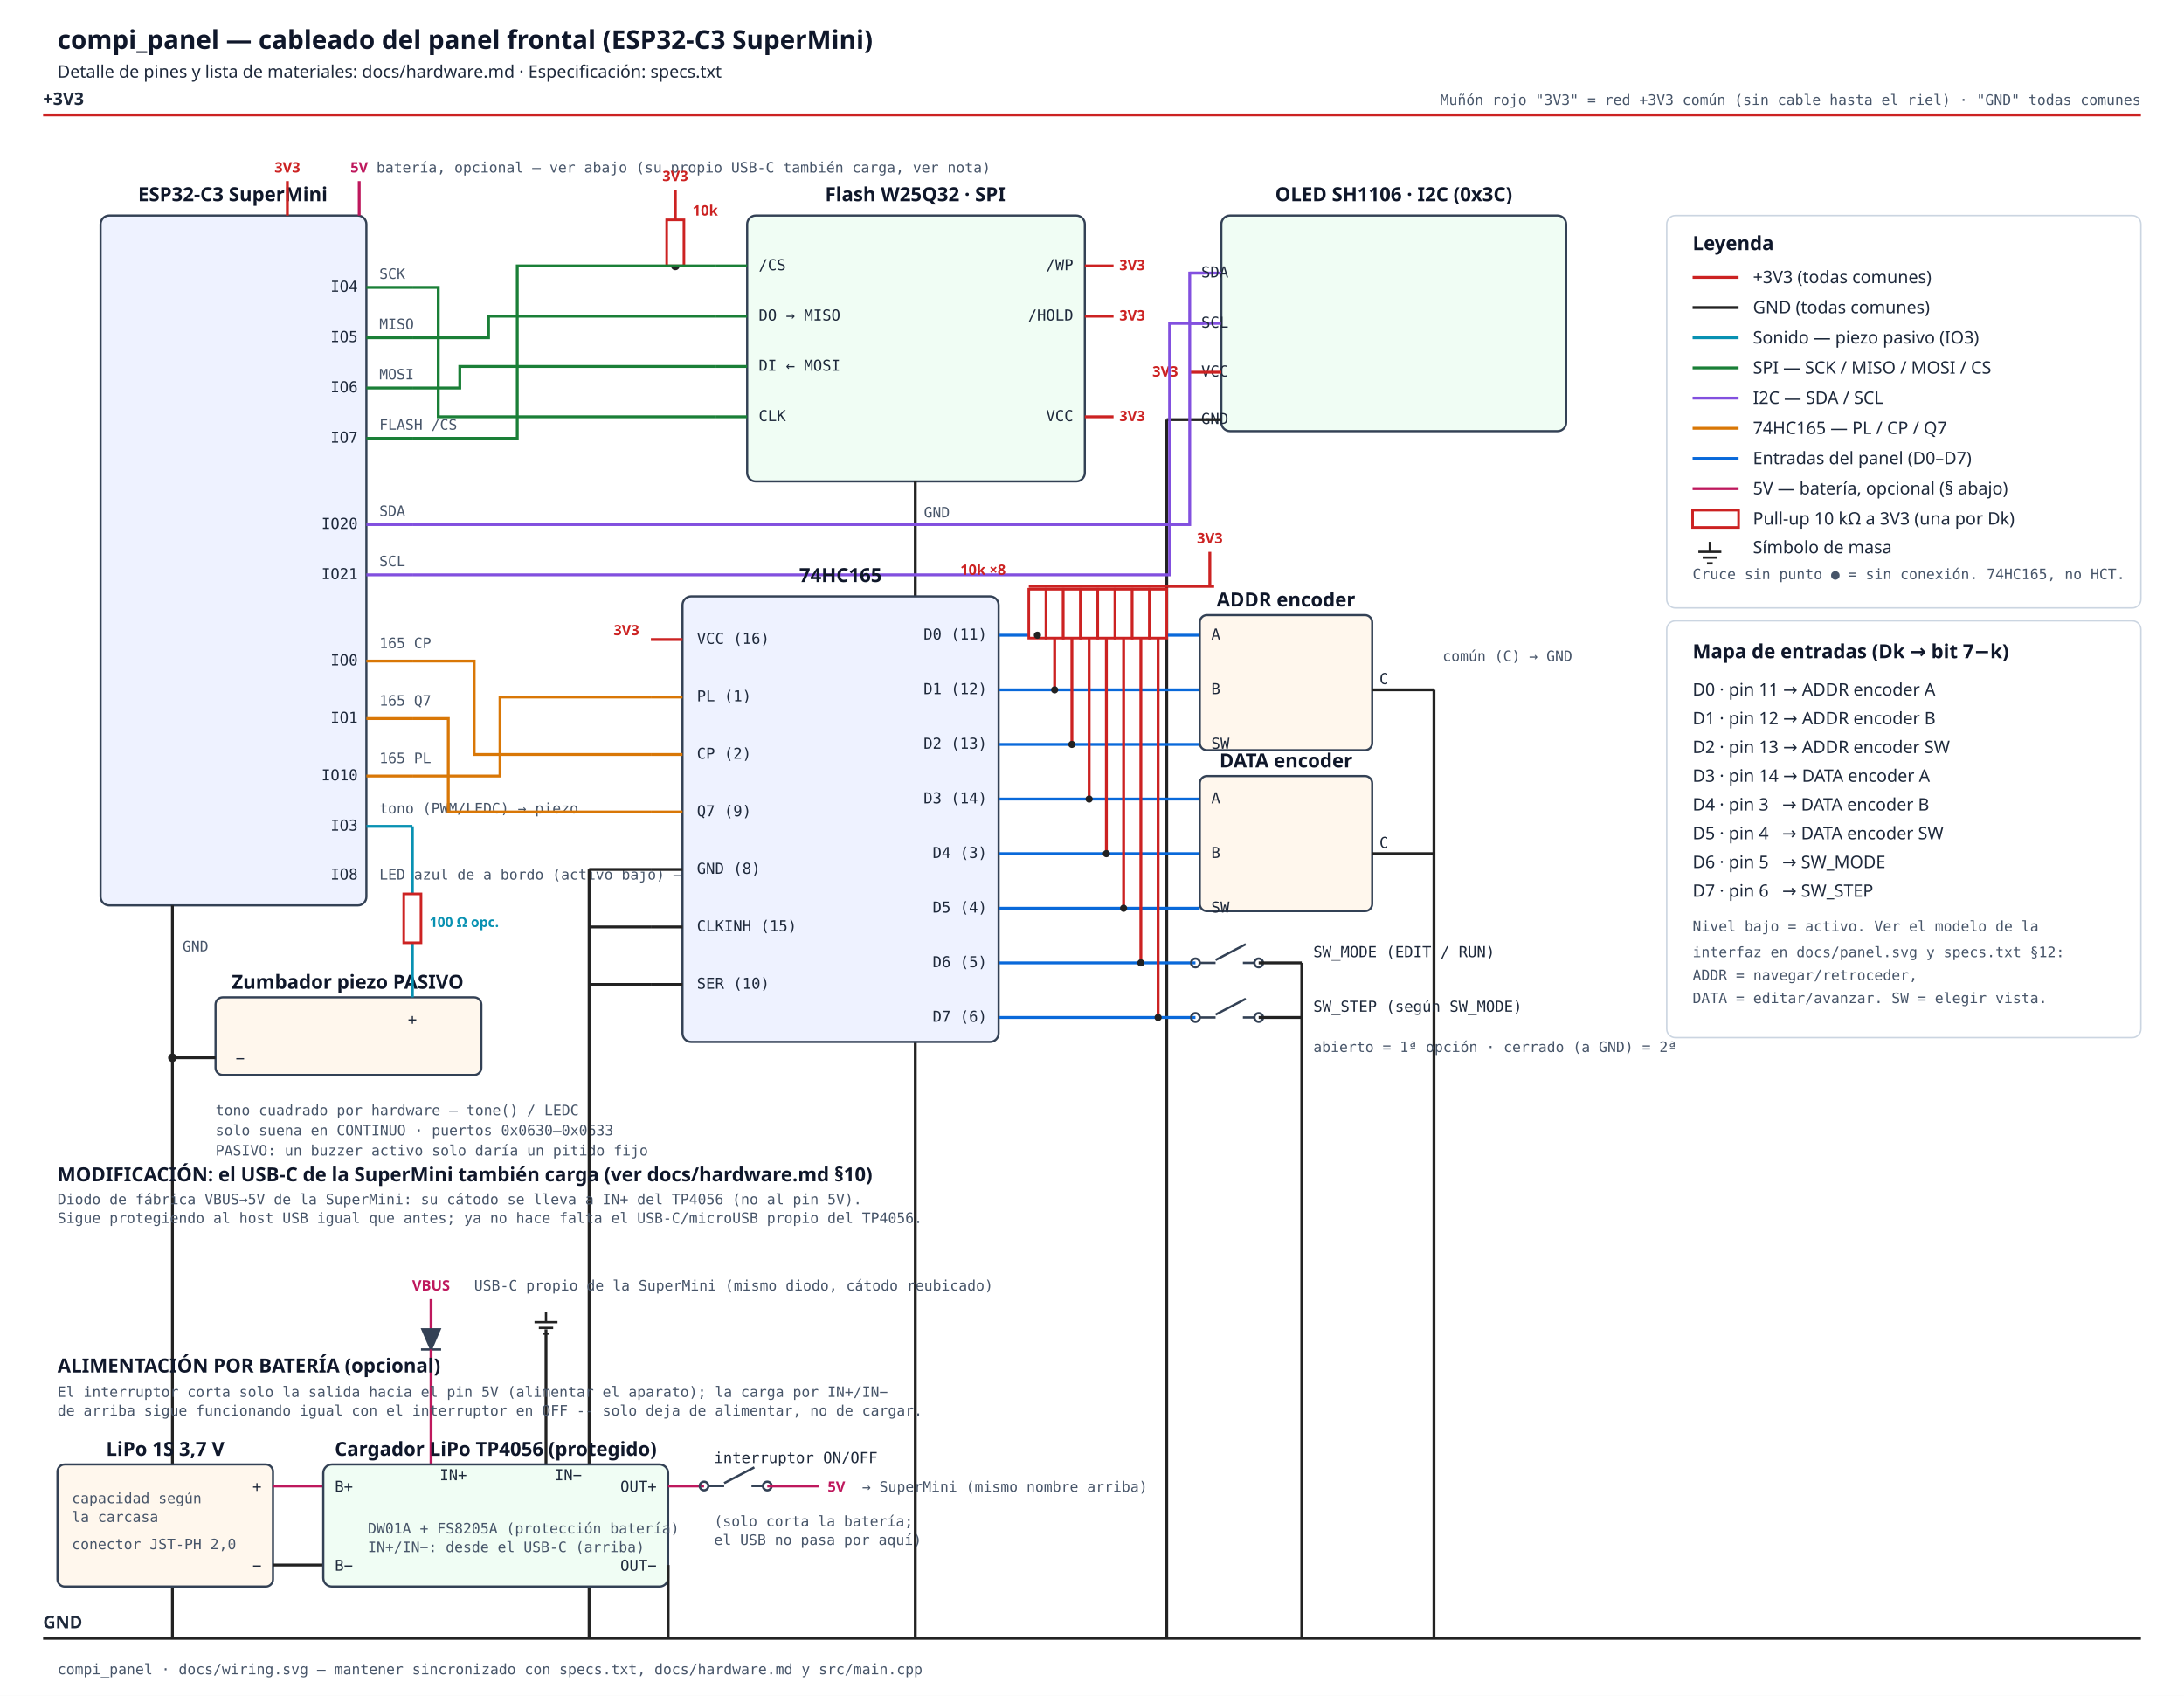
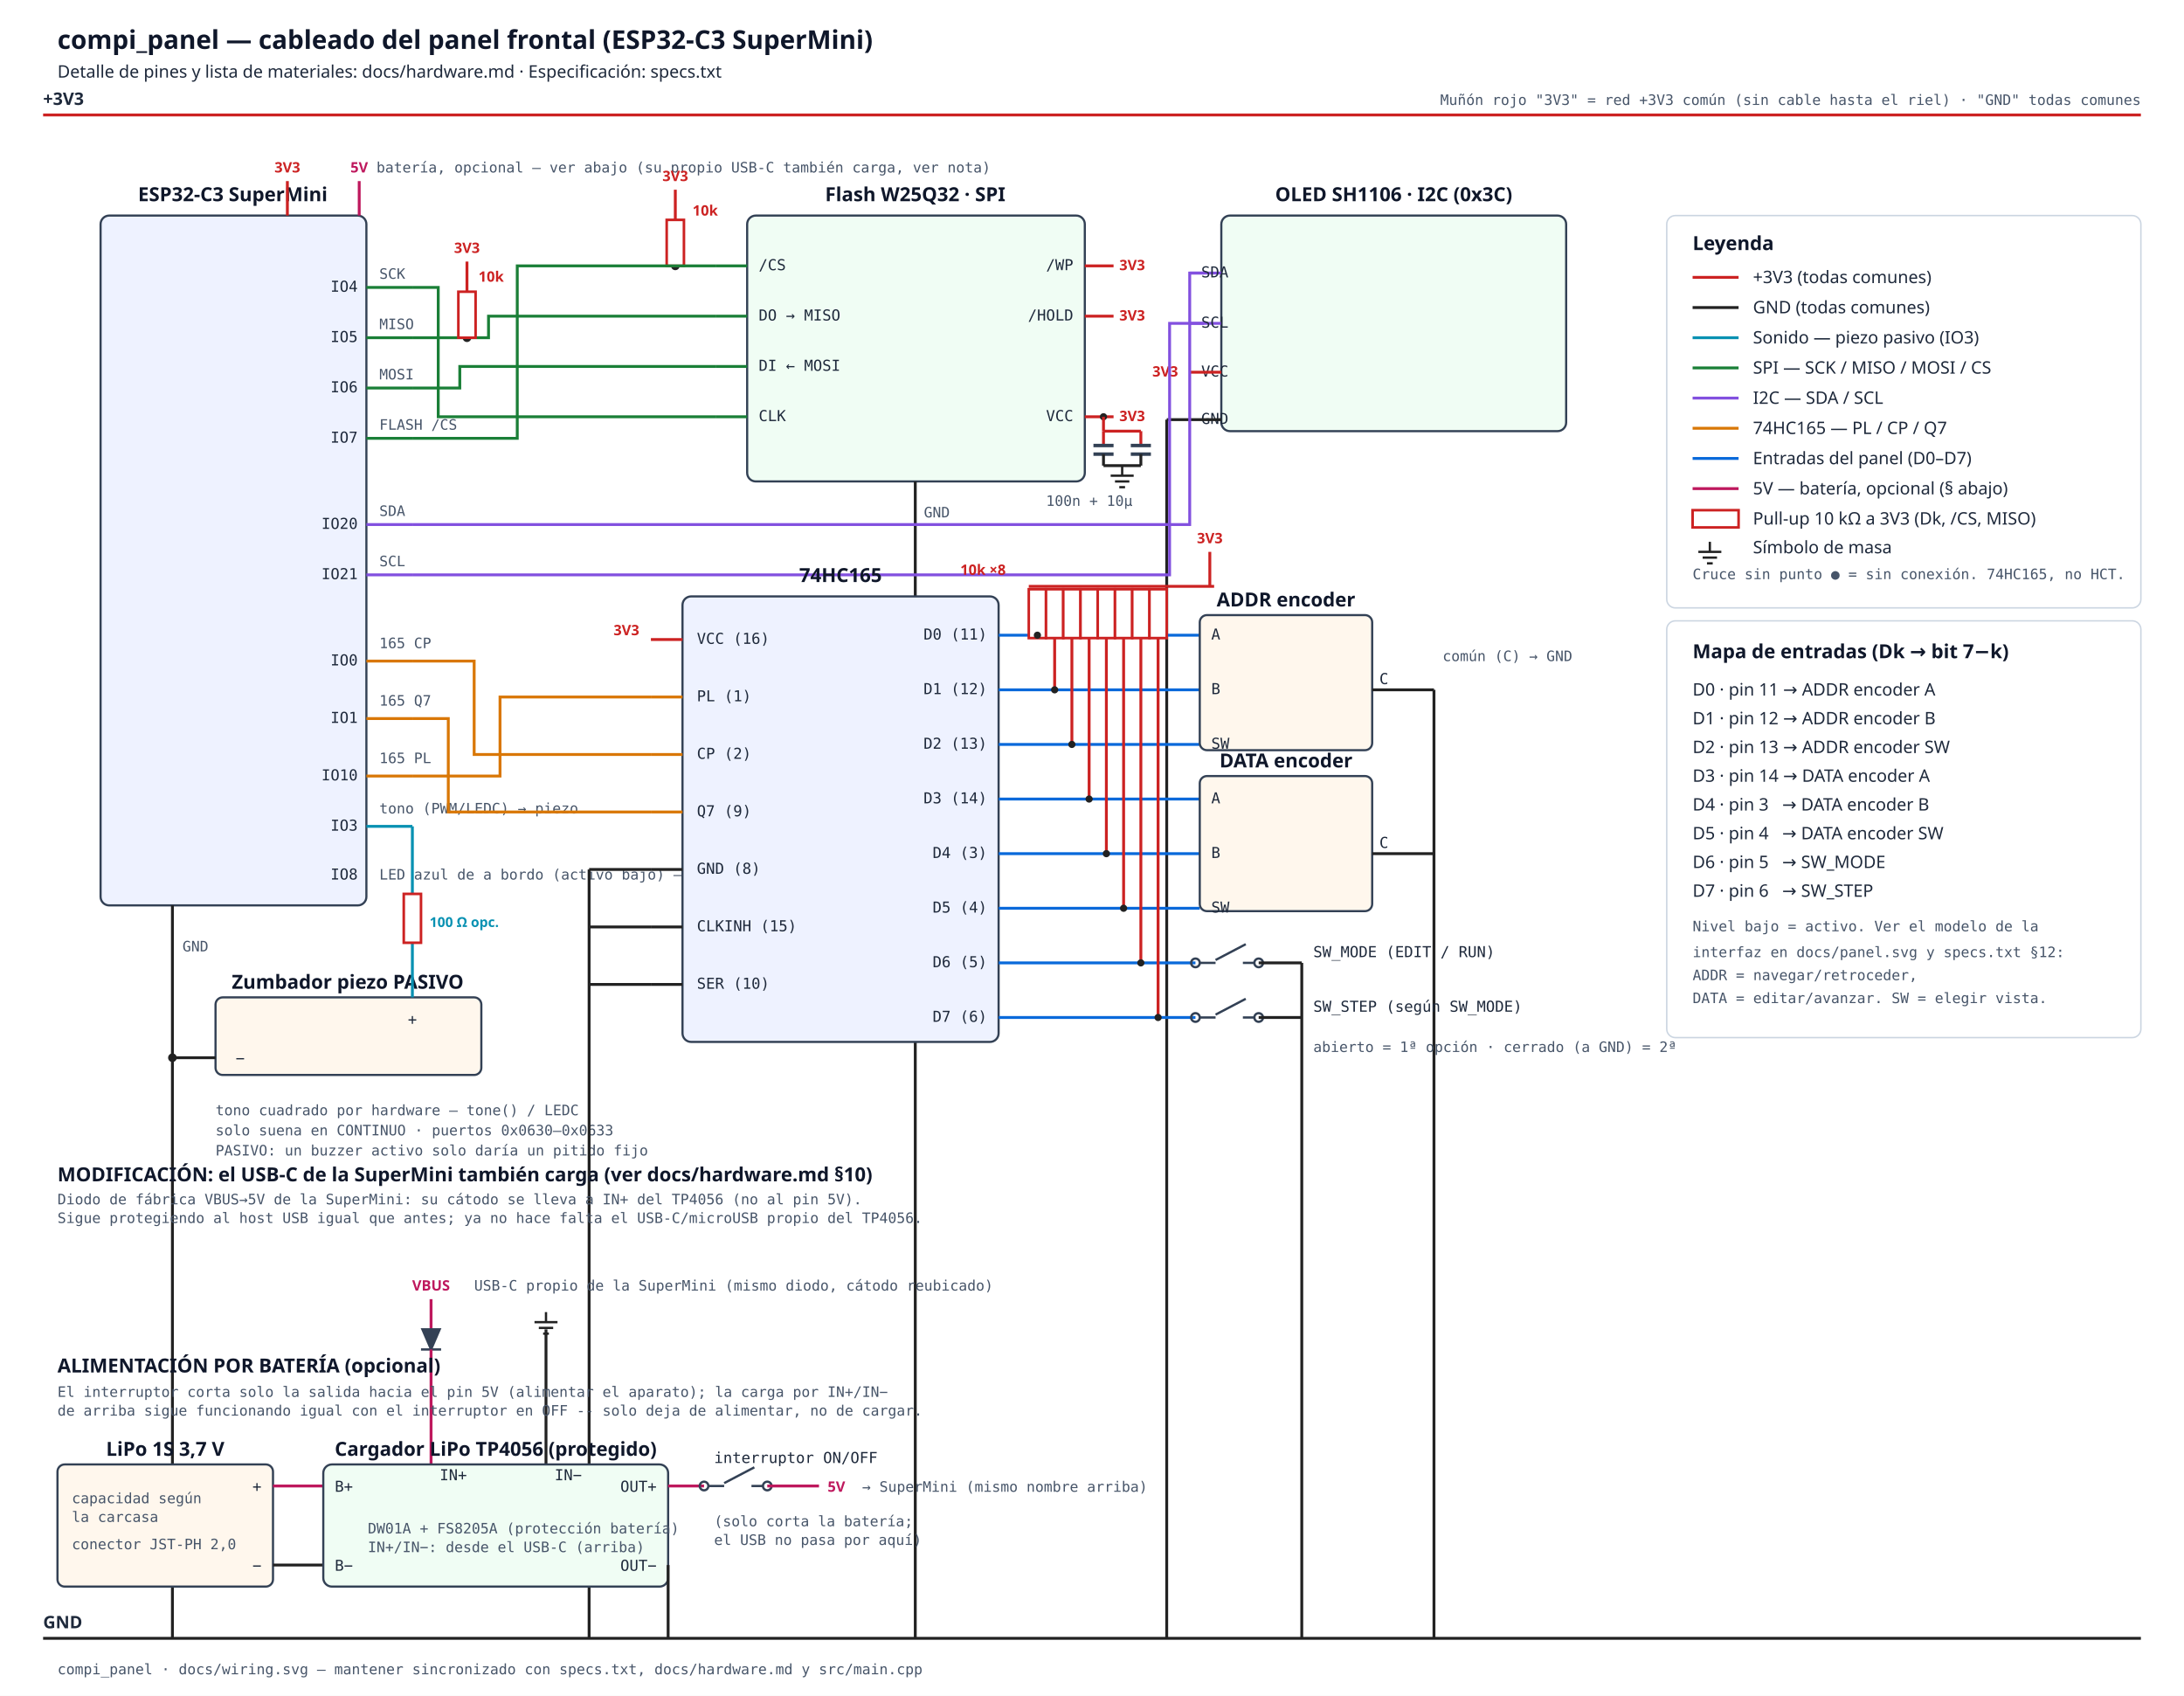
<svg xmlns="http://www.w3.org/2000/svg" xmlns:xlink="http://www.w3.org/1999/xlink" viewBox="0 0 1520 1180" font-family="'Segoe UI',system-ui,sans-serif">
  <rect x="0" y="0" width="1520" height="1180" fill="#ffffff" />
  <defs>
    <g id="gnd" stroke-width="1.6" stroke="#222" fill="none">
      <line x1="0" y1="0" x2="0" y2="7" />
      <line x1="-8" y1="7" x2="8" y2="7" />
      <line x1="-5" y1="11" x2="5" y2="11" />
      <line x1="-2" y1="15" x2="2" y2="15" />
    </g>
    <g id="res">
      <rect x="-6" y="0" width="12" height="34" fill="#ffffff" stroke="#cc2222" stroke-width="1.8" />
    </g>
    <g id="resr">
      <rect x="0" y="-6" width="32" height="12" fill="#ffffff" stroke="#cc2222" stroke-width="1.8" />
    </g>
    <g id="diode_v" stroke="#334155" stroke-width="1.6">
      <polygon points="-6,0 6,0 0,14" fill="#334155" />
      <line x1="-7" y1="14" x2="7" y2="14" />
    </g>
  </defs>
  <style>
    .wire{fill:none;stroke-width:2}
    .p3{stroke:#cc2222} .gnd{stroke:#222} .spi{stroke:#1a7f37}
    .i2c{stroke:#8250df} .ctl{stroke:#d97706} .in{stroke:#0969da}
    .snd{stroke:#0891b2} .v5{stroke:#be185d}
    .chip{fill:#eef2ff;stroke:#334155;stroke-width:1.5}
    .chip2{fill:#f0fdf4;stroke:#334155;stroke-width:1.5}
    .dev{fill:#fff7ed;stroke:#334155;stroke-width:1.5}
    .pin{font-size:10.5px;font-family:ui-monospace,Consolas,monospace;fill:#1e293b}
    .sig{font-size:10px;font-family:ui-monospace,Consolas,monospace;fill:#475569}
    .lbl{font-size:12px;fill:#1e293b}
    .ttl{font-size:13.5px;font-weight:700;fill:#0f172a}
    .dot{fill:#222} .p3t{fill:#cc2222;font-size:10px;font-weight:600}
    .v5t{fill:#be185d;font-size:10px;font-weight:600}
  </style>
  <text x="40" y="34" font-size="18" font-weight="700" fill="#0f172a">compi_panel — cableado del panel frontal (ESP32-C3 SuperMini)</text>
  <text x="40" y="54" class="lbl" fill="#475569">Detalle de pines y lista de materiales: docs/hardware.md · Especificación: specs.txt</text>
  <line class="wire p3" x1="30" y1="80" x2="1490" y2="80" />
  <text x="30" y="73" class="lbl" fill="#cc2222" font-weight="700">+3V3</text>
  <line class="wire gnd" x1="30" y1="1140" x2="1490" y2="1140" />
  <text x="30" y="1133" class="lbl" font-weight="700">GND</text>
  <text x="1490" y="73" class="sig" text-anchor="end">Muñón rojo "3V3" = red +3V3 común (sin cable hasta el riel) · "GND" todas comunes</text>
  <rect class="chip" x="70" y="150" width="185" height="480" rx="6" />
  <text x="162" y="140" class="ttl" text-anchor="middle">ESP32-C3 SuperMini</text>
  <line class="wire p3" x1="200" y1="150" x2="200" y2="126" />
  <text x="200" y="120" class="p3t" text-anchor="middle">3V3</text>
  <line class="wire v5" x1="250" y1="150" x2="250" y2="126" />
  <text x="250" y="120" class="v5t" text-anchor="middle">5V</text>
  <text x="262" y="120" class="sig" fill="#be185d">batería, opcional — ver abajo (su propio USB-C también carga, ver nota)</text>
  <line class="wire gnd" x1="120" y1="630" x2="120" y2="1140" />
  <text x="127" y="662" class="sig">GND</text>
  <line class="wire spi" x1="255" y1="200" x2="287" y2="200" />
  <text class="pin" x="249" y="203" text-anchor="end">IO4</text>
  <text class="sig" x="264" y="194">SCK</text>
  <line class="wire spi" x1="255" y1="235" x2="287" y2="235" />
  <text class="pin" x="249" y="238" text-anchor="end">IO5</text>
  <text class="sig" x="264" y="229">MISO</text>
  <line class="wire spi" x1="255" y1="270" x2="287" y2="270" />
  <text class="pin" x="249" y="273" text-anchor="end">IO6</text>
  <text class="sig" x="264" y="264">MOSI</text>
  <line class="wire spi" x1="255" y1="305" x2="287" y2="305" />
  <text class="pin" x="249" y="308" text-anchor="end">IO7</text>
  <text class="sig" x="264" y="299">FLASH /CS</text>
  <line class="wire i2c" x1="255" y1="365" x2="287" y2="365" />
  <text class="pin" x="249" y="368" text-anchor="end">IO20</text>
  <text class="sig" x="264" y="359">SDA</text>
  <line class="wire i2c" x1="255" y1="400" x2="287" y2="400" />
  <text class="pin" x="249" y="403" text-anchor="end">IO21</text>
  <text class="sig" x="264" y="394">SCL</text>
  <line class="wire ctl" x1="255" y1="460" x2="287" y2="460" />
  <text class="pin" x="249" y="463" text-anchor="end">IO0</text>
  <text class="sig" x="264" y="451">165 CP</text>
  <line class="wire ctl" x1="255" y1="500" x2="287" y2="500" />
  <text class="pin" x="249" y="503" text-anchor="end">IO1</text>
  <text class="sig" x="264" y="491">165 Q7</text>
  <line class="wire ctl" x1="255" y1="540" x2="287" y2="540" />
  <text class="pin" x="249" y="543" text-anchor="end">IO10</text>
  <text class="sig" x="264" y="531">165 PL</text>
  <line class="wire snd" x1="255" y1="575" x2="287" y2="575" />
  <text class="pin" x="249" y="578" text-anchor="end">IO3</text>
  <text class="sig" x="264" y="566">tono (PWM/LEDC) → piezo</text>
  <text class="pin" x="249" y="612" text-anchor="end">IO8</text>
  <text class="sig" x="264" y="612">LED azul de a bordo (activo bajo) — no hace falta LED externo</text>
  <rect class="chip2" x="520" y="150" width="235" height="185" rx="6" />
  <text x="637" y="140" class="ttl" text-anchor="middle">Flash W25Q32 · SPI</text>
  <line class="wire spi" x1="498" y1="185" x2="520" y2="185" />
  <text class="pin" x="528" y="188">/CS</text>
  <line class="wire spi" x1="498" y1="220" x2="520" y2="220" />
  <text class="pin" x="528" y="223">DO → MISO</text>
  <line class="wire spi" x1="498" y1="255" x2="520" y2="255" />
  <text class="pin" x="528" y="258">DI ← MOSI</text>
  <line class="wire spi" x1="498" y1="290" x2="520" y2="290" />
  <text class="pin" x="528" y="293">CLK</text>
  <text class="pin" x="747" y="188" text-anchor="end">/WP</text>
  <line class="wire p3" x1="755" y1="185" x2="775" y2="185" />
  <text class="p3t" x="779" y="188">3V3</text>
  <text class="pin" x="747" y="223" text-anchor="end">/HOLD</text>
  <line class="wire p3" x1="755" y1="220" x2="775" y2="220" />
  <text class="p3t" x="779" y="223">3V3</text>
  <text class="pin" x="747" y="293" text-anchor="end">VCC</text>
  <line class="wire p3" x1="755" y1="290" x2="775" y2="290" />
  <text class="p3t" x="779" y="293">3V3</text>
  <line class="wire gnd" x1="637" y1="335" x2="637" y2="1140" />
  <text class="sig" x="643" y="360">GND</text>
+   <circle class="dot" cx="768" cy="290" r="2.5" />
+   <line class="wire p3" x1="768" y1="290" x2="768" y2="300" />
+   <line class="wire p3" x1="768" y1="300" x2="794" y2="300" />
+   <line class="wire p3" x1="768" y1="300" x2="768" y2="310" />
+   <line class="wire p3" x1="794" y1="300" x2="794" y2="310" />
+   <g stroke="#334155" stroke-width="2.4">
+     <line x1="761" y1="310" x2="775" y2="310" />
+     <line x1="761" y1="316" x2="775" y2="316" />
+     <line x1="787" y1="310" x2="801" y2="310" />
+     <line x1="787" y1="316" x2="801" y2="316" />
+   </g>
+   <line class="wire gnd" x1="768" y1="316" x2="768" y2="324" />
+   <line class="wire gnd" x1="794" y1="316" x2="794" y2="324" />
+   <line class="wire gnd" x1="768" y1="324" x2="794" y2="324" />
+   <use xlink:href="#gnd" transform="translate(781,324)" />
+   <text class="sig" x="728" y="352" font-size="9">100n + 10µ</text>
  <circle class="dot" cx="470" cy="185" r="3" />
  <use xlink:href="#resr" transform="translate(470,185) rotate(-90)" />
  <line class="wire p3" x1="470" y1="153" x2="470" y2="132" />
  <text class="p3t" x="470" y="126" text-anchor="middle">3V3</text>
  <text class="p3t" x="482" y="150">10k</text>
  <path class="wire spi" d="M287,200 H305 V290 H498" />
  <path class="wire spi" d="M287,235 H340 V220 H498" />
+   <circle class="dot" cx="325" cy="235" r="3" />
+   <use xlink:href="#resr" transform="translate(325,235) rotate(-90)" />
+   <line class="wire p3" x1="325" y1="203" x2="325" y2="182" />
+   <text class="p3t" x="325" y="176" text-anchor="middle">3V3</text>
+   <text class="p3t" x="333" y="196">10k</text>
  <path class="wire spi" d="M287,270 H320 V255 H498" />
  <path class="wire spi" d="M287,305 H360 V185 H470 H498" />
  <rect class="chip2" x="850" y="150" width="240" height="150" rx="6" />
  <text x="970" y="140" class="ttl" text-anchor="middle">OLED SH1106 · I2C (0x3C)</text>
  <line class="wire i2c" x1="828" y1="190" x2="850" y2="190" />
  <text class="pin" x="836" y="193">SDA</text>
  <line class="wire i2c" x1="828" y1="225" x2="850" y2="225" />
  <text class="pin" x="836" y="228">SCL</text>
  <text class="pin" x="836" y="262">VCC</text>
  <line class="wire p3" x1="828" y1="259" x2="850" y2="259" />
  <text class="p3t" x="802" y="262">3V3</text>
  <text class="pin" x="836" y="295">GND</text>
  <line class="wire gnd" x1="812" y1="292" x2="850" y2="292" />
  <line class="wire gnd" x1="812" y1="292" x2="812" y2="1140" />
  <path class="wire i2c" d="M287,365 H828 V190 H838" />
  <path class="wire i2c" d="M287,400 H814 V225 H838" />
  <rect class="dev" x="150" y="694" width="185" height="54" rx="5" />
  <text x="242" y="688" class="ttl" text-anchor="middle" font-size="12">Zumbador piezo PASIVO</text>
  <text class="pin" x="287" y="713" text-anchor="middle">+</text>
  <text class="pin" x="164" y="740">−</text>
  <path class="wire snd" d="M287,575 V622 M287,656 V694" />
  <use xlink:href="#res" transform="translate(287,622)" />
  <text x="299" y="645" font-size="9.5" font-weight="600" fill="#0891b2">100 Ω opc.</text>
  <path class="wire gnd" d="M150,736 H120" />
  <circle class="dot" cx="120" cy="736" r="3" />
  <text class="sig" x="150" y="776">tono cuadrado por hardware — tone() / LEDC</text>
  <text class="sig" x="150" y="790">solo suena en CONTINUO · puertos 0x0630–0x0633</text>
  <text class="sig" x="150" y="804">PASIVO: un buzzer activo solo daría un pitido fijo</text>
  <rect class="chip" x="475" y="415" width="220" height="310" rx="6" />
  <text x="585" y="405" class="ttl" text-anchor="middle">74HC165</text>
  <text class="pin" x="485" y="448">VCC (16)</text>
  <line class="wire p3" x1="453" y1="445" x2="475" y2="445" />
  <text class="p3t" x="427" y="442">3V3</text>
  <line class="wire ctl" x1="453" y1="485" x2="475" y2="485" />
  <text class="pin" x="485" y="488">PL (1)</text>
  <line class="wire ctl" x1="453" y1="525" x2="475" y2="525" />
  <text class="pin" x="485" y="528">CP (2)</text>
  <line class="wire ctl" x1="453" y1="565" x2="475" y2="565" />
  <text class="pin" x="485" y="568">Q7 (9)</text>
  <text class="pin" x="485" y="608">GND (8)</text>
  <line class="wire gnd" x1="453" y1="605" x2="475" y2="605" />
  <text class="pin" x="485" y="648">CLKINH (15)</text>
  <line class="wire gnd" x1="453" y1="645" x2="475" y2="645" />
  <text class="pin" x="485" y="688">SER (10)</text>
  <line class="wire gnd" x1="453" y1="685" x2="475" y2="685" />
  <line class="wire gnd" x1="453" y1="605" x2="410" y2="605" />
  <line class="wire gnd" x1="453" y1="645" x2="410" y2="645" />
  <line class="wire gnd" x1="453" y1="685" x2="410" y2="685" />
  <line class="wire gnd" x1="410" y1="605" x2="410" y2="1140" />
  <path class="wire ctl" d="M287,460 H330 V525 H453" />
  <path class="wire ctl" d="M287,500 H312 V565 H453" />
  <path class="wire ctl" d="M287,540 H348 V485 H453" />
  <g class="pin" text-anchor="end">
    <text x="687" y="445">D0 (11)</text>
    <text x="687" y="483">D1 (12)</text>
    <text x="687" y="521">D2 (13)</text>
    <text x="687" y="559">D3 (14)</text>
    <text x="687" y="597">D4 (3)</text>
    <text x="687" y="635">D5 (4)</text>
    <text x="687" y="673">D6 (5)</text>
    <text x="687" y="711">D7 (6)</text>
  </g>
  <line class="wire in" x1="695" y1="442" x2="835" y2="442" />
  <line class="wire in" x1="695" y1="480" x2="835" y2="480" />
  <line class="wire in" x1="695" y1="518" x2="835" y2="518" />
  <line class="wire in" x1="695" y1="556" x2="835" y2="556" />
  <line class="wire in" x1="695" y1="594" x2="835" y2="594" />
  <line class="wire in" x1="695" y1="632" x2="835" y2="632" />
  <line class="wire in" x1="695" y1="670" x2="832" y2="670" />
  <line class="wire in" x1="695" y1="708" x2="832" y2="708" />
  <line class="wire p3" x1="716" y1="408" x2="845" y2="408" />
  <line class="wire p3" x1="842" y1="408" x2="842" y2="384" />
  <text class="p3t" x="842" y="378" text-anchor="middle">3V3</text>
  <g>
    <use xlink:href="#res" transform="translate(722,410)" />
    <line class="wire p3" x1="722" y1="444" x2="722" y2="442" />
    <circle class="dot" cx="722" cy="442" r="2.5" />
    <use xlink:href="#res" transform="translate(734,410)" />
    <line class="wire p3" x1="734" y1="444" x2="734" y2="480" />
    <circle class="dot" cx="734" cy="480" r="2.5" />
    <use xlink:href="#res" transform="translate(746,410)" />
    <line class="wire p3" x1="746" y1="444" x2="746" y2="518" />
    <circle class="dot" cx="746" cy="518" r="2.5" />
    <use xlink:href="#res" transform="translate(758,410)" />
    <line class="wire p3" x1="758" y1="444" x2="758" y2="556" />
    <circle class="dot" cx="758" cy="556" r="2.5" />
    <use xlink:href="#res" transform="translate(770,410)" />
    <line class="wire p3" x1="770" y1="444" x2="770" y2="594" />
    <circle class="dot" cx="770" cy="594" r="2.5" />
    <use xlink:href="#res" transform="translate(782,410)" />
    <line class="wire p3" x1="782" y1="444" x2="782" y2="632" />
    <circle class="dot" cx="782" cy="632" r="2.5" />
    <use xlink:href="#res" transform="translate(794,410)" />
    <line class="wire p3" x1="794" y1="444" x2="794" y2="670" />
    <circle class="dot" cx="794" cy="670" r="2.5" />
    <use xlink:href="#res" transform="translate(806,410)" />
    <line class="wire p3" x1="806" y1="444" x2="806" y2="708" />
    <circle class="dot" cx="806" cy="708" r="2.5" />
  </g>
  <text class="p3t" x="700" y="400" text-anchor="end">10k ×8</text>
  <rect class="dev" x="835" y="428" width="120" height="94" rx="5" />
  <text x="895" y="422" class="ttl" text-anchor="middle" font-size="12">ADDR encoder</text>
  <text class="pin" x="843" y="445">A</text>
  <text class="pin" x="843" y="483">B</text>
  <text class="pin" x="843" y="521">SW</text>
  <line class="wire gnd" x1="955" y1="480" x2="998" y2="480" />
  <text class="pin" x="960" y="476">C</text>
  <rect class="dev" x="835" y="540" width="120" height="94" rx="5" />
  <text x="895" y="534" class="ttl" text-anchor="middle" font-size="12">DATA encoder</text>
  <text class="pin" x="843" y="559">A</text>
  <text class="pin" x="843" y="597">B</text>
  <text class="pin" x="843" y="635">SW</text>
  <line class="wire gnd" x1="955" y1="594" x2="998" y2="594" />
  <text class="pin" x="960" y="590">C</text>
  <line class="wire gnd" x1="998" y1="480" x2="998" y2="1140" />
  <text class="sig" x="1004" y="460">común (C) → GND</text>
  <g stroke="#334155" stroke-width="1.6" fill="none">
    <g transform="translate(832,670)">
      <circle cx="0" cy="0" r="3" />
      <circle cx="44" cy="0" r="3" />
      <line x1="3" y1="0" x2="14" y2="0" />
      <line x1="33" y1="0" x2="41" y2="0" />
      <line x1="14" y1="-2" x2="35" y2="-13" />
    </g>
    <g transform="translate(832,708)">
      <circle cx="0" cy="0" r="3" />
      <circle cx="44" cy="0" r="3" />
      <line x1="3" y1="0" x2="14" y2="0" />
      <line x1="33" y1="0" x2="41" y2="0" />
      <line x1="14" y1="-2" x2="35" y2="-13" />
    </g>
  </g>
  <line class="wire gnd" x1="876" y1="670" x2="906" y2="670" />
  <line class="wire gnd" x1="876" y1="708" x2="906" y2="708" />
  <line class="wire gnd" x1="906" y1="670" x2="906" y2="1140" />
  <text class="pin" x="914" y="666">SW_MODE  (EDIT / RUN)</text>
  <text class="pin" x="914" y="704">SW_STEP  (según SW_MODE)</text>
  <text class="sig" x="914" y="732">abierto = 1ª opción · cerrado (a GND) = 2ª</text>
  <text x="40" y="822" class="ttl" font-size="12.5">MODIFICACIÓN: el USB-C de la SuperMini también carga (ver docs/hardware.md §10)</text>
  <text x="40" y="838" class="sig">Diodo de fábrica VBUS→5V de la SuperMini: su cátodo se lleva a IN+ del TP4056 (no al pin 5V).</text>
  <text x="40" y="851" class="sig">Sigue protegiendo al host USB igual que antes; ya no hace falta el USB-C/microUSB propio del TP4056.</text>
  <text x="300" y="898" class="v5t" text-anchor="middle">VBUS</text>
  <text x="330" y="898" class="sig" fill="#be185d">USB-C propio de la SuperMini (mismo diodo, cátodo reubicado)</text>
  <line class="wire v5" x1="300" y1="904" x2="300" y2="925" />
  <use xlink:href="#diode_v" transform="translate(300,925)" />
  <line class="wire v5" x1="300" y1="939" x2="300" y2="1019" />
  <use xlink:href="#gnd" transform="translate(380,913)" />
  <line class="wire gnd" x1="380" y1="925" x2="380" y2="1019" />
  <text x="40" y="955" class="ttl">ALIMENTACIÓN POR BATERÍA (opcional)</text>
  <text x="40" y="972" class="sig">El interruptor corta solo la salida hacia el pin 5V (alimentar el aparato); la carga por IN+/IN−</text>
  <text x="40" y="985" class="sig">de arriba sigue funcionando igual con el interruptor en OFF -- solo deja de alimentar, no de cargar.</text>
  <rect class="dev" x="40" y="1019" width="150" height="85" rx="5" />
  <text x="115" y="1013" class="ttl" text-anchor="middle" font-size="12">LiPo 1S 3,7 V</text>
  <text class="sig" x="50" y="1046">capacidad según</text>
  <text class="sig" x="50" y="1059">la carcasa</text>
  <text class="sig" x="50" y="1078">conector JST-PH 2,0</text>
  <text class="pin" x="182" y="1038" text-anchor="end">+</text>
  <text class="pin" x="182" y="1093" text-anchor="end">−</text>
  <line class="wire v5" x1="190" y1="1034" x2="225" y2="1034" />
  <line class="wire gnd" x1="190" y1="1089" x2="225" y2="1089" />
  <rect class="chip2" x="225" y="1019" width="240" height="85" rx="6" />
  <text x="345" y="1013" class="ttl" text-anchor="middle" font-size="12">Cargador LiPo TP4056 (protegido)</text>
  <text class="pin" x="306" y="1030">IN+</text>
  <text class="pin" x="386" y="1030">IN−</text>
  <text class="pin" x="233" y="1038">B+</text>
  <text class="pin" x="233" y="1093">B−</text>
  <text class="sig" x="256" y="1067">DW01A + FS8205A (protección batería)</text>
  <text class="sig" x="256" y="1080">IN+/IN−: desde el USB-C (arriba)</text>
  <text class="pin" x="457" y="1038" text-anchor="end">OUT+</text>
  <text class="pin" x="457" y="1093" text-anchor="end">OUT−</text>
  <line class="wire v5" x1="465" y1="1034" x2="490" y2="1034" />
  <line class="wire gnd" x1="465" y1="1089" x2="465" y2="1140" />
  <g stroke="#334155" stroke-width="1.6" fill="none">
    <g transform="translate(490,1034)">
      <circle cx="0" cy="0" r="3" />
      <circle cx="44" cy="0" r="3" />
      <line x1="3" y1="0" x2="14" y2="0" />
      <line x1="33" y1="0" x2="41" y2="0" />
      <line x1="14" y1="-2" x2="35" y2="-13" />
    </g>
  </g>
  <text class="pin" x="497" y="1018">interruptor ON/OFF</text>
  <text class="sig" x="497" y="1062">(solo corta la batería;</text>
  <text class="sig" x="497" y="1075">el USB no pasa por aquí)</text>
  <line class="wire v5" x1="534" y1="1034" x2="570" y2="1034" />
  <text class="v5t" x="576" y="1038">5V</text>
  <text class="sig" x="600" y="1038" fill="#be185d">→ SuperMini (mismo nombre arriba)</text>
  <rect x="1160" y="150" width="330" height="273" rx="6" fill="#ffffff" stroke="#cbd5e1" />
  <text x="1178" y="174" class="ttl">Leyenda</text>
  <g class="lbl">
    <line class="wire p3" x1="1178" y1="193" x2="1210" y2="193" />
    <text x="1220" y="197">+3V3 (todas comunes)</text>
    <line class="wire gnd" x1="1178" y1="214" x2="1210" y2="214" />
    <text x="1220" y="218">GND (todas comunes)</text>
    <line class="wire snd" x1="1178" y1="235" x2="1210" y2="235" />
    <text x="1220" y="239">Sonido — piezo pasivo (IO3)</text>
    <line class="wire spi" x1="1178" y1="256" x2="1210" y2="256" />
    <text x="1220" y="260">SPI — SCK / MISO / MOSI / CS</text>
    <line class="wire i2c" x1="1178" y1="277" x2="1210" y2="277" />
    <text x="1220" y="281">I2C — SDA / SCL</text>
    <line class="wire ctl" x1="1178" y1="298" x2="1210" y2="298" />
    <text x="1220" y="302">74HC165 — PL / CP / Q7</text>
    <line class="wire in" x1="1178" y1="319" x2="1210" y2="319" />
    <text x="1220" y="323">Entradas del panel (D0–D7)</text>
    <line class="wire v5" x1="1178" y1="340" x2="1210" y2="340" />
    <text x="1220" y="344">5V — batería, opcional (§ abajo)</text>
  </g>
  <use xlink:href="#resr" transform="translate(1178,361)" />
-   <text x="1220" y="365" class="lbl">Pull-up 10 kΩ a 3V3 (una por Dk)</text>
+   <text x="1220" y="365" class="lbl">Pull-up 10 kΩ a 3V3 (Dk, /CS, MISO)</text>
  <use xlink:href="#gnd" transform="translate(1190,377)" />
  <text x="1220" y="385" class="lbl">Símbolo de masa</text>
  <text x="1178" y="403" class="sig" font-size="11">Cruce sin punto ● = sin conexión. 74HC165, no HCT.</text>
  <rect x="1160" y="432" width="330" height="290" rx="6" fill="#ffffff" stroke="#cbd5e1" />
  <text x="1178" y="458" class="ttl">Mapa de entradas (Dk → bit 7−k)</text>
  <g class="lbl" font-size="11.5">
    <text x="1178" y="484">D0 · pin 11 → ADDR encoder A</text>
    <text x="1178" y="504">D1 · pin 12 → ADDR encoder B</text>
    <text x="1178" y="524">D2 · pin 13 → ADDR encoder SW</text>
    <text x="1178" y="544">D3 · pin 14 → DATA encoder A</text>
    <text x="1178" y="564">D4 · pin 3   → DATA encoder B</text>
    <text x="1178" y="584">D5 · pin 4   → DATA encoder SW</text>
    <text x="1178" y="604">D6 · pin 5   → SW_MODE</text>
    <text x="1178" y="624">D7 · pin 6   → SW_STEP</text>
  </g>
  <g class="sig">
    <text x="1178" y="648">Nivel bajo = activo. Ver el modelo de la</text>
    <text x="1178" y="666">interfaz en docs/panel.svg y specs.txt §12:</text>
    <text x="1178" y="682">ADDR = navegar/retroceder,</text>
    <text x="1178" y="698">DATA = editar/avanzar. SW = elegir vista.</text>
  </g>
  <text x="40" y="1165" class="sig" font-size="11">compi_panel · docs/wiring.svg — mantener sincronizado con specs.txt, docs/hardware.md y src/main.cpp</text>
</svg>
